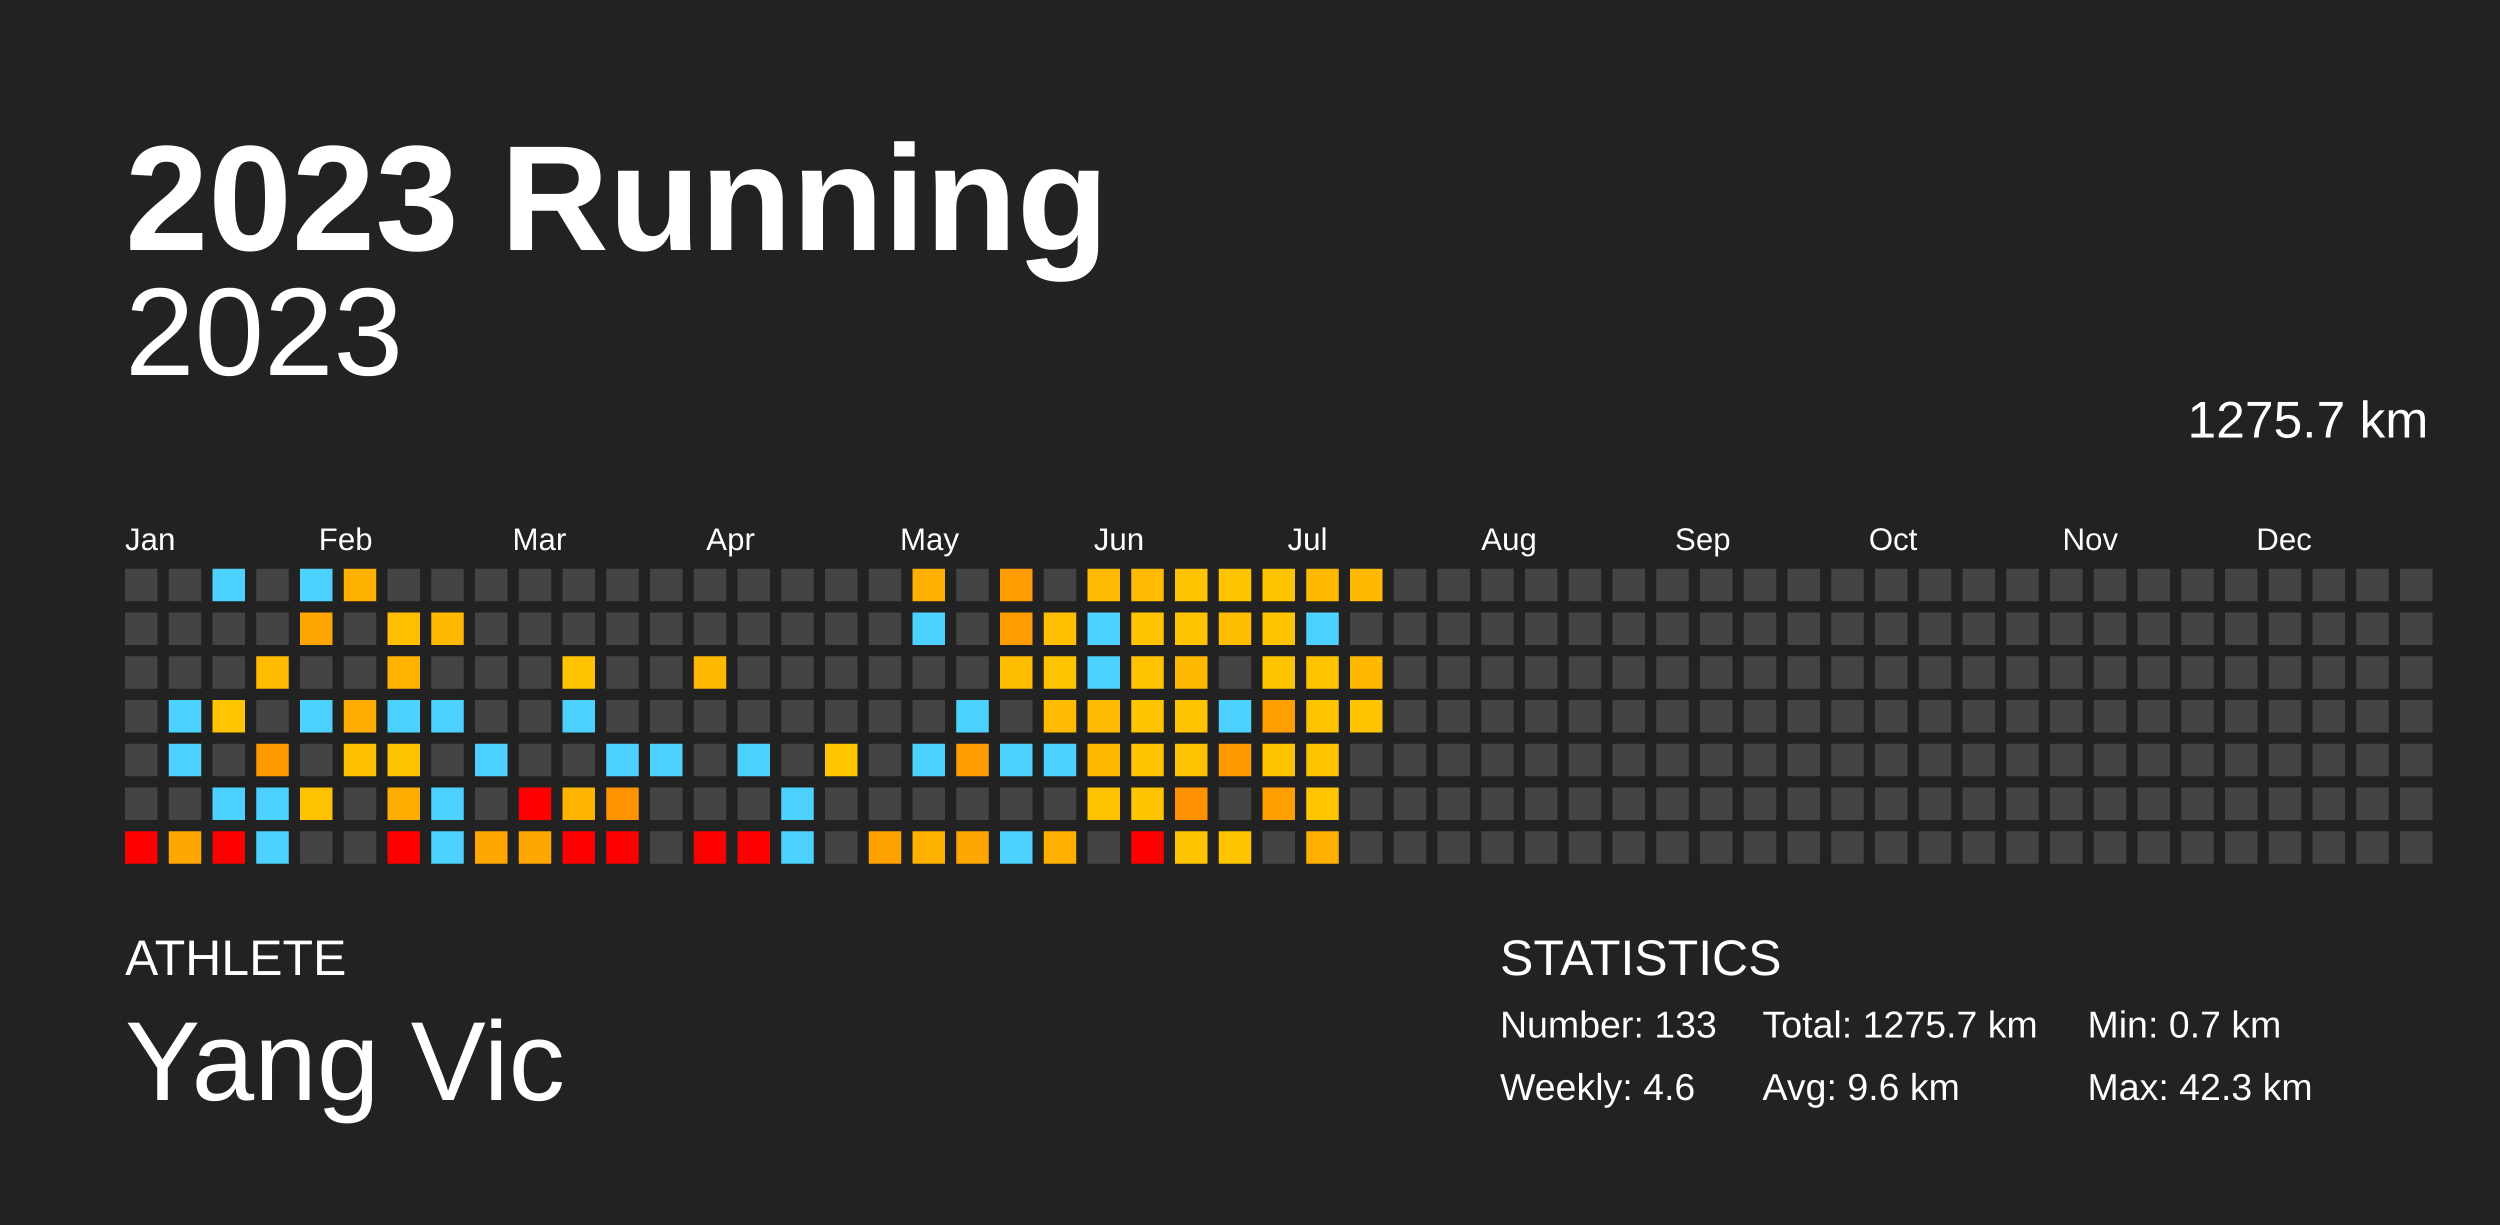
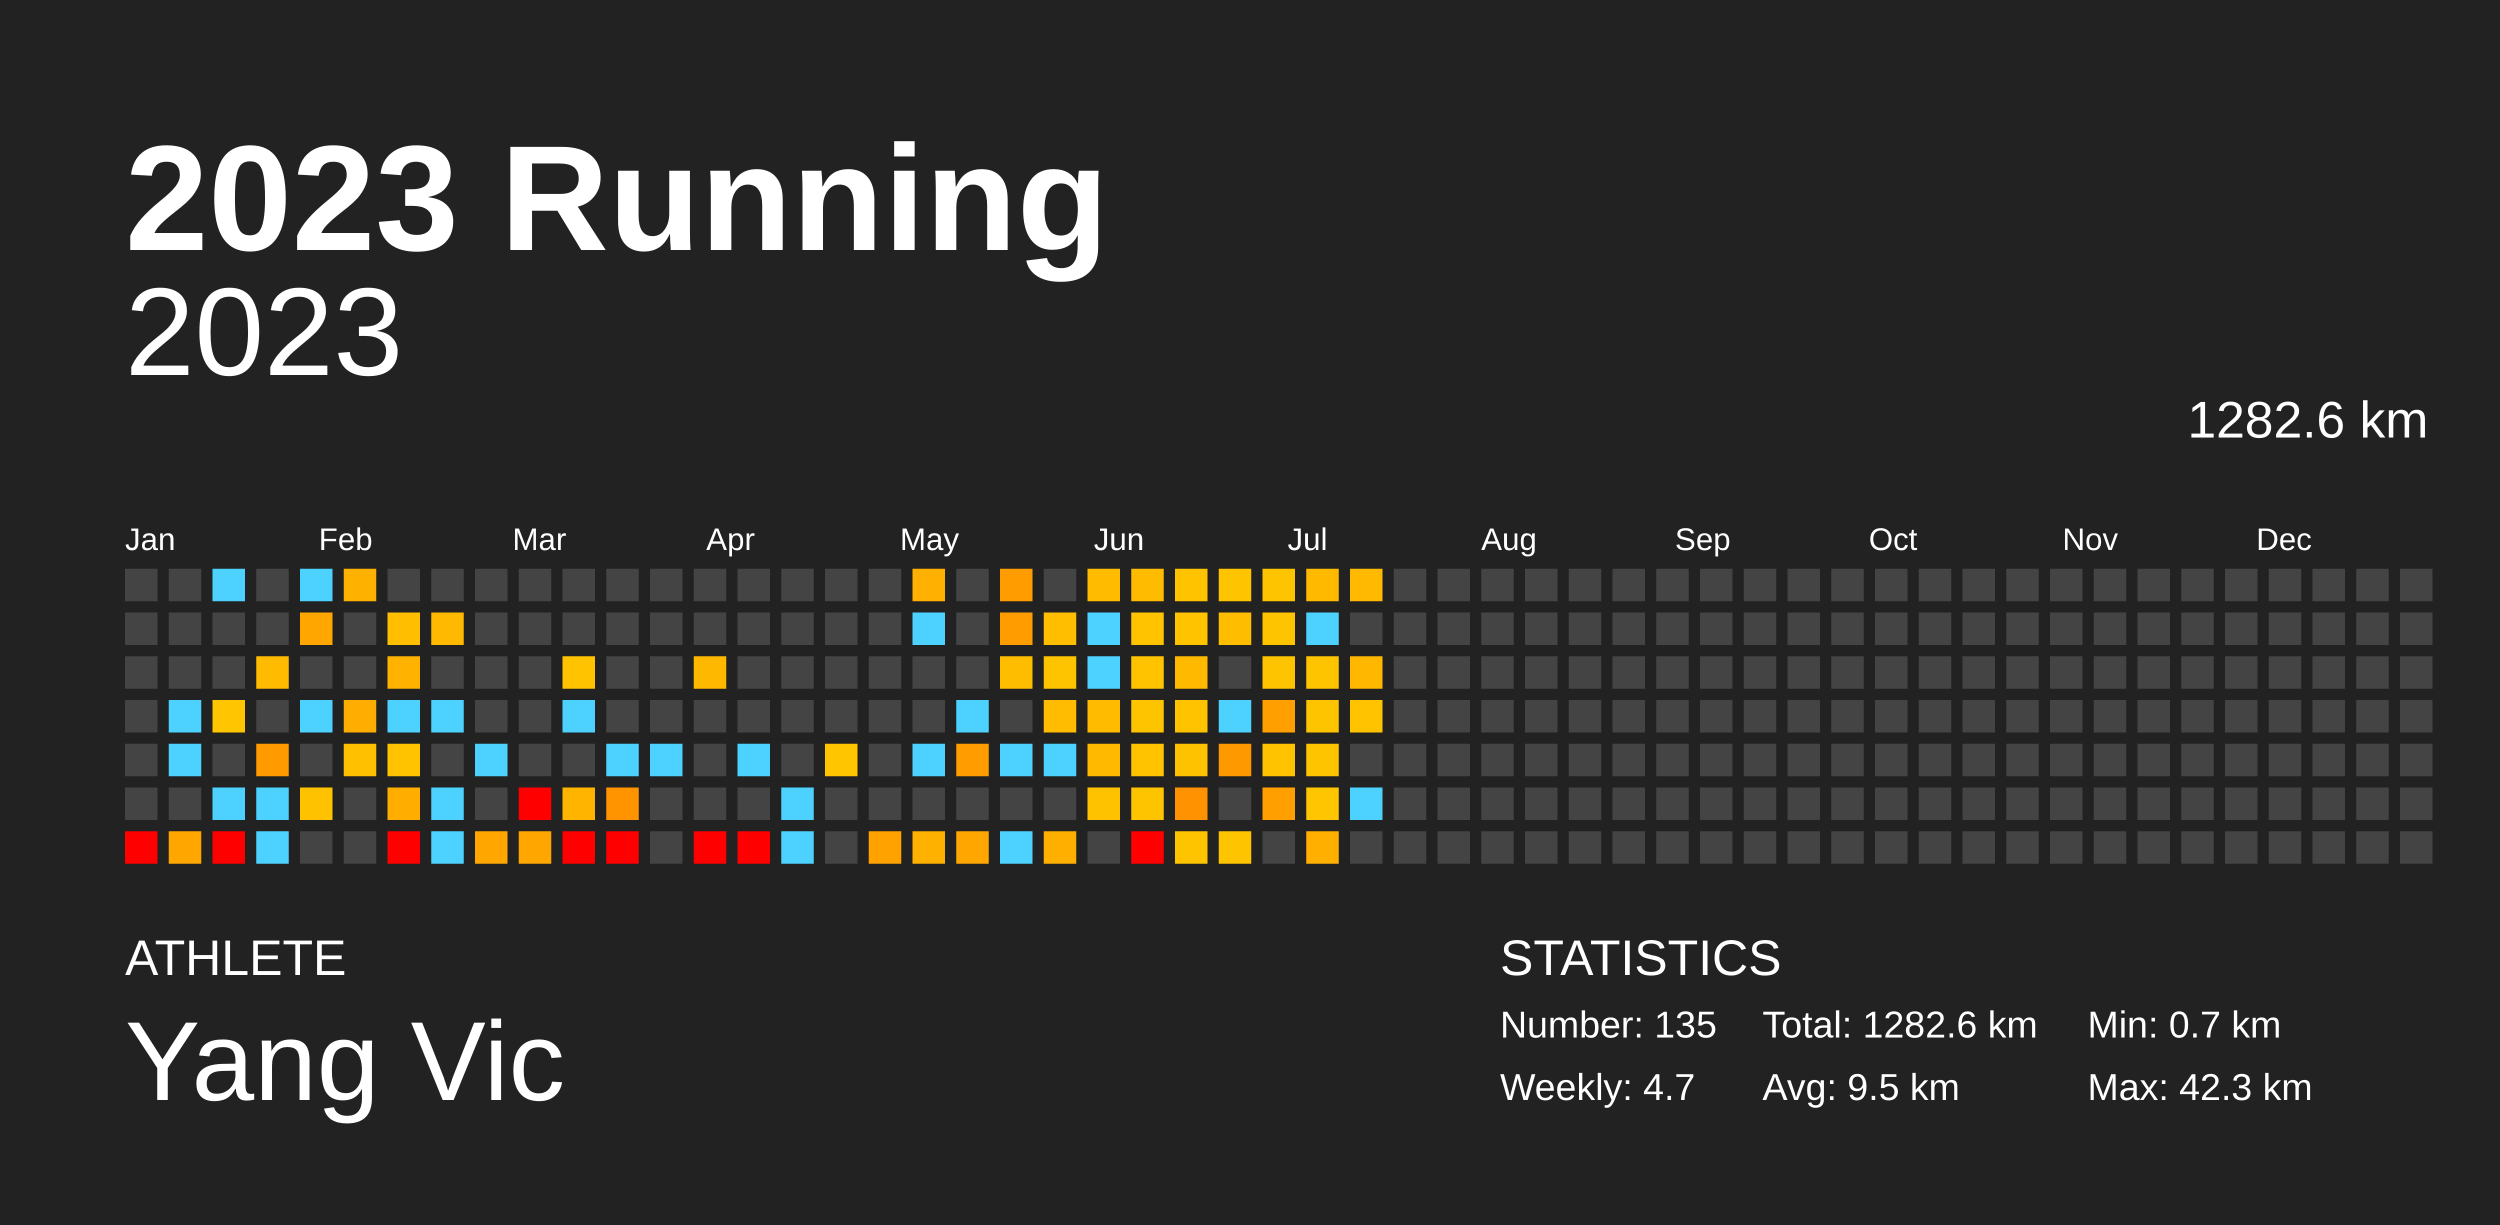
<svg xmlns="http://www.w3.org/2000/svg" baseProfile="full" height="98mm" version="1.1" viewBox="0,0,200,98" width="200mm">
  <defs />
  <rect fill="#222222" height="98" width="200" x="0" y="0" />
  <text fill="#FFFFFF" style="font-size:12px; font-family:Arial; font-weight:bold;" x="10" y="20">2023 Running</text>
  <text fill="#FFFFFF" style="font-size:4px; font-family:Arial" x="10" y="78">ATHLETE</text>
  <text fill="#FFFFFF" style="font-size:9px; font-family:Arial" x="10" y="88">Yang Vic</text>
  <text fill="#FFFFFF" style="font-size:4px; font-family:Arial" x="120" y="78">STATISTICS</text>
-   <text fill="#FFFFFF" style="font-size:3px; font-family:Arial" x="120" y="83">Number: 133</text>
-   <text fill="#FFFFFF" style="font-size:3px; font-family:Arial" x="120" y="88">Weekly: 4.6</text>
-   <text fill="#FFFFFF" style="font-size:3px; font-family:Arial" x="141" y="83">Total: 1275.7 km</text>
-   <text fill="#FFFFFF" style="font-size:3px; font-family:Arial" x="141" y="88">Avg: 9.6 km</text>
+   <text fill="#FFFFFF" style="font-size:3px; font-family:Arial" x="120" y="83">Number: 135</text>
+   <text fill="#FFFFFF" style="font-size:3px; font-family:Arial" x="120" y="88">Weekly: 4.7</text>
+   <text fill="#FFFFFF" style="font-size:3px; font-family:Arial" x="141" y="83">Total: 1282.6 km</text>
+   <text fill="#FFFFFF" style="font-size:3px; font-family:Arial" x="141" y="88">Avg: 9.5 km</text>
  <text fill="#FFFFFF" style="font-size:3px; font-family:Arial" x="167" y="83">Min: 0.7 km</text>
  <text fill="#FFFFFF" style="font-size:3px; font-family:Arial" x="167" y="88">Max: 42.3 km</text>
  <text alignment-baseline="hanging" fill="#FFFFFF" style="font-size:10.0px; font-family:Arial;" x="10" y="30">2023</text>
-   <text alignment-baseline="hanging" fill="#FFFFFF" style="font-size:4.125px; font-family:Arial;" x="175" y="35">1275.7 km</text>
+   <text alignment-baseline="hanging" fill="#FFFFFF" style="font-size:4.125px; font-family:Arial;" x="175" y="35">1282.6 km</text>
  <text fill="#FFFFFF" style="font-size:2.5px; font-family:Arial" x="10.0" y="44">Jan</text>
  <text fill="#FFFFFF" style="font-size:2.5px; font-family:Arial" x="25.5" y="44">Feb</text>
  <text fill="#FFFFFF" style="font-size:2.5px; font-family:Arial" x="41.0" y="44">Mar</text>
  <text fill="#FFFFFF" style="font-size:2.5px; font-family:Arial" x="56.5" y="44">Apr</text>
  <text fill="#FFFFFF" style="font-size:2.5px; font-family:Arial" x="72.0" y="44">May</text>
  <text fill="#FFFFFF" style="font-size:2.5px; font-family:Arial" x="87.5" y="44">Jun</text>
  <text fill="#FFFFFF" style="font-size:2.5px; font-family:Arial" x="103.0" y="44">Jul</text>
  <text fill="#FFFFFF" style="font-size:2.5px; font-family:Arial" x="118.5" y="44">Aug</text>
  <text fill="#FFFFFF" style="font-size:2.5px; font-family:Arial" x="134.0" y="44">Sep</text>
  <text fill="#FFFFFF" style="font-size:2.5px; font-family:Arial" x="149.5" y="44">Oct</text>
  <text fill="#FFFFFF" style="font-size:2.5px; font-family:Arial" x="165.0" y="44">Nov</text>
  <text fill="#FFFFFF" style="font-size:2.5px; font-family:Arial" x="180.5" y="44">Dec</text>
  <rect fill="#444444" height="2.6" width="2.6" x="10.0" y="45.5" />
  <rect fill="#444444" height="2.6" width="2.6" x="10.0" y="49.0" />
  <rect fill="#444444" height="2.6" width="2.6" x="10.0" y="52.5" />
  <rect fill="#444444" height="2.6" width="2.6" x="10.0" y="56.0" />
  <rect fill="#444444" height="2.6" width="2.6" x="10.0" y="59.5" />
  <rect fill="#444444" height="2.6" width="2.6" x="10.0" y="63.0" />
  <rect fill="red" height="2.6" width="2.6" x="10.0" y="66.5" />
  <rect fill="#444444" height="2.6" width="2.6" x="13.5" y="45.5" />
  <rect fill="#444444" height="2.6" width="2.6" x="13.5" y="49.0" />
  <rect fill="#444444" height="2.6" width="2.6" x="13.5" y="52.5" />
  <rect fill="#4dd2ff" height="2.6" width="2.6" x="13.5" y="56.0" />
  <rect fill="#4dd2ff" height="2.6" width="2.6" x="13.5" y="59.5" />
  <rect fill="#444444" height="2.6" width="2.6" x="13.5" y="63.0" />
  <rect fill="#ffa600" height="2.6" width="2.6" x="13.5" y="66.5" />
  <rect fill="#4dd2ff" height="2.6" width="2.6" x="17.0" y="45.5" />
  <rect fill="#444444" height="2.6" width="2.6" x="17.0" y="49.0" />
  <rect fill="#444444" height="2.6" width="2.6" x="17.0" y="52.5" />
  <rect fill="#ffc500" height="2.6" width="2.6" x="17.0" y="56.0" />
  <rect fill="#444444" height="2.6" width="2.6" x="17.0" y="59.5" />
  <rect fill="#4dd2ff" height="2.6" width="2.6" x="17.0" y="63.0" />
  <rect fill="red" height="2.6" width="2.6" x="17.0" y="66.5" />
  <rect fill="#444444" height="2.6" width="2.6" x="20.5" y="45.5" />
  <rect fill="#444444" height="2.6" width="2.6" x="20.5" y="49.0" />
  <rect fill="#ffbb00" height="2.6" width="2.6" x="20.5" y="52.5" />
  <rect fill="#444444" height="2.6" width="2.6" x="20.5" y="56.0" />
  <rect fill="#ff9a00" height="2.6" width="2.6" x="20.5" y="59.5" />
  <rect fill="#4dd2ff" height="2.6" width="2.6" x="20.5" y="63.0" />
  <rect fill="#4dd2ff" height="2.6" width="2.6" x="20.5" y="66.5" />
  <rect fill="#4dd2ff" height="2.6" width="2.6" x="24.0" y="45.5" />
  <rect fill="#ffa600" height="2.6" width="2.6" x="24.0" y="49.0" />
  <rect fill="#444444" height="2.6" width="2.6" x="24.0" y="52.5" />
  <rect fill="#4dd2ff" height="2.6" width="2.6" x="24.0" y="56.0" />
  <rect fill="#444444" height="2.6" width="2.6" x="24.0" y="59.5" />
  <rect fill="#ffc200" height="2.6" width="2.6" x="24.0" y="63.0" />
  <rect fill="#444444" height="2.6" width="2.6" x="24.0" y="66.5" />
  <rect fill="#ffb100" height="2.6" width="2.6" x="27.5" y="45.5" />
  <rect fill="#444444" height="2.6" width="2.6" x="27.5" y="49.0" />
  <rect fill="#444444" height="2.6" width="2.6" x="27.5" y="52.5" />
  <rect fill="#ffad00" height="2.6" width="2.6" x="27.5" y="56.0" />
  <rect fill="#ffc000" height="2.6" width="2.6" x="27.5" y="59.5" />
  <rect fill="#444444" height="2.6" width="2.6" x="27.5" y="63.0" />
  <rect fill="#444444" height="2.6" width="2.6" x="27.5" y="66.5" />
  <rect fill="#444444" height="2.6" width="2.6" x="31.0" y="45.5" />
  <rect fill="#ffbe00" height="2.6" width="2.6" x="31.0" y="49.0" />
  <rect fill="#ffb200" height="2.6" width="2.6" x="31.0" y="52.5" />
  <rect fill="#4dd2ff" height="2.6" width="2.6" x="31.0" y="56.0" />
  <rect fill="#ffc300" height="2.6" width="2.6" x="31.0" y="59.5" />
  <rect fill="#ffae00" height="2.6" width="2.6" x="31.0" y="63.0" />
  <rect fill="red" height="2.6" width="2.6" x="31.0" y="66.5" />
  <rect fill="#444444" height="2.6" width="2.6" x="34.5" y="45.5" />
  <rect fill="#ffb900" height="2.6" width="2.6" x="34.5" y="49.0" />
  <rect fill="#444444" height="2.6" width="2.6" x="34.5" y="52.5" />
  <rect fill="#4dd2ff" height="2.6" width="2.6" x="34.5" y="56.0" />
  <rect fill="#444444" height="2.6" width="2.6" x="34.5" y="59.5" />
  <rect fill="#4dd2ff" height="2.6" width="2.6" x="34.5" y="63.0" />
  <rect fill="#4dd2ff" height="2.6" width="2.6" x="34.5" y="66.5" />
  <rect fill="#444444" height="2.6" width="2.6" x="38.0" y="45.5" />
  <rect fill="#444444" height="2.6" width="2.6" x="38.0" y="49.0" />
  <rect fill="#444444" height="2.6" width="2.6" x="38.0" y="52.5" />
  <rect fill="#444444" height="2.6" width="2.6" x="38.0" y="56.0" />
  <rect fill="#4dd2ff" height="2.6" width="2.6" x="38.0" y="59.5" />
  <rect fill="#444444" height="2.6" width="2.6" x="38.0" y="63.0" />
  <rect fill="#ffa700" height="2.6" width="2.6" x="38.0" y="66.5" />
  <rect fill="#444444" height="2.6" width="2.6" x="41.5" y="45.5" />
  <rect fill="#444444" height="2.6" width="2.6" x="41.5" y="49.0" />
  <rect fill="#444444" height="2.6" width="2.6" x="41.5" y="52.5" />
  <rect fill="#444444" height="2.6" width="2.6" x="41.5" y="56.0" />
  <rect fill="#444444" height="2.6" width="2.6" x="41.5" y="59.5" />
  <rect fill="red" height="2.6" width="2.6" x="41.5" y="63.0" />
  <rect fill="#ffa700" height="2.6" width="2.6" x="41.5" y="66.5" />
  <rect fill="#444444" height="2.6" width="2.6" x="45.0" y="45.5" />
  <rect fill="#444444" height="2.6" width="2.6" x="45.0" y="49.0" />
  <rect fill="#ffc300" height="2.6" width="2.6" x="45.0" y="52.5" />
  <rect fill="#4dd2ff" height="2.6" width="2.6" x="45.0" y="56.0" />
  <rect fill="#444444" height="2.6" width="2.6" x="45.0" y="59.5" />
  <rect fill="#ffb400" height="2.6" width="2.6" x="45.0" y="63.0" />
  <rect fill="red" height="2.6" width="2.6" x="45.0" y="66.5" />
  <rect fill="#444444" height="2.6" width="2.6" x="48.5" y="45.5" />
  <rect fill="#444444" height="2.6" width="2.6" x="48.5" y="49.0" />
  <rect fill="#444444" height="2.6" width="2.6" x="48.5" y="52.5" />
  <rect fill="#444444" height="2.6" width="2.6" x="48.5" y="56.0" />
  <rect fill="#4dd2ff" height="2.6" width="2.6" x="48.5" y="59.5" />
  <rect fill="#ff9300" height="2.6" width="2.6" x="48.5" y="63.0" />
  <rect fill="red" height="2.6" width="2.6" x="48.5" y="66.5" />
  <rect fill="#444444" height="2.6" width="2.6" x="52.0" y="45.5" />
  <rect fill="#444444" height="2.6" width="2.6" x="52.0" y="49.0" />
  <rect fill="#444444" height="2.6" width="2.6" x="52.0" y="52.5" />
  <rect fill="#444444" height="2.6" width="2.6" x="52.0" y="56.0" />
  <rect fill="#4dd2ff" height="2.6" width="2.6" x="52.0" y="59.5" />
  <rect fill="#444444" height="2.6" width="2.6" x="52.0" y="63.0" />
  <rect fill="#444444" height="2.6" width="2.6" x="52.0" y="66.5" />
  <rect fill="#444444" height="2.6" width="2.6" x="55.5" y="45.5" />
  <rect fill="#444444" height="2.6" width="2.6" x="55.5" y="49.0" />
  <rect fill="#ffb800" height="2.6" width="2.6" x="55.5" y="52.5" />
  <rect fill="#444444" height="2.6" width="2.6" x="55.5" y="56.0" />
  <rect fill="#444444" height="2.6" width="2.6" x="55.5" y="59.5" />
  <rect fill="#444444" height="2.6" width="2.6" x="55.5" y="63.0" />
  <rect fill="red" height="2.6" width="2.6" x="55.5" y="66.5" />
  <rect fill="#444444" height="2.6" width="2.6" x="59.0" y="45.5" />
  <rect fill="#444444" height="2.6" width="2.6" x="59.0" y="49.0" />
  <rect fill="#444444" height="2.6" width="2.6" x="59.0" y="52.5" />
  <rect fill="#444444" height="2.6" width="2.6" x="59.0" y="56.0" />
  <rect fill="#4dd2ff" height="2.6" width="2.6" x="59.0" y="59.5" />
  <rect fill="#444444" height="2.6" width="2.6" x="59.0" y="63.0" />
  <rect fill="red" height="2.6" width="2.6" x="59.0" y="66.5" />
  <rect fill="#444444" height="2.6" width="2.6" x="62.5" y="45.5" />
  <rect fill="#444444" height="2.6" width="2.6" x="62.5" y="49.0" />
  <rect fill="#444444" height="2.6" width="2.6" x="62.5" y="52.5" />
  <rect fill="#444444" height="2.6" width="2.6" x="62.5" y="56.0" />
  <rect fill="#444444" height="2.6" width="2.6" x="62.5" y="59.5" />
  <rect fill="#4dd2ff" height="2.6" width="2.6" x="62.5" y="63.0" />
  <rect fill="#4dd2ff" height="2.6" width="2.6" x="62.5" y="66.5" />
  <rect fill="#444444" height="2.6" width="2.6" x="66.0" y="45.5" />
  <rect fill="#444444" height="2.6" width="2.6" x="66.0" y="49.0" />
  <rect fill="#444444" height="2.6" width="2.6" x="66.0" y="52.5" />
  <rect fill="#444444" height="2.6" width="2.6" x="66.0" y="56.0" />
  <rect fill="#ffc600" height="2.6" width="2.6" x="66.0" y="59.5" />
  <rect fill="#444444" height="2.6" width="2.6" x="66.0" y="63.0" />
  <rect fill="#444444" height="2.6" width="2.6" x="66.0" y="66.5" />
  <rect fill="#444444" height="2.6" width="2.6" x="69.5" y="45.5" />
  <rect fill="#444444" height="2.6" width="2.6" x="69.5" y="49.0" />
  <rect fill="#444444" height="2.6" width="2.6" x="69.5" y="52.5" />
  <rect fill="#444444" height="2.6" width="2.6" x="69.5" y="56.0" />
  <rect fill="#444444" height="2.6" width="2.6" x="69.5" y="59.5" />
  <rect fill="#444444" height="2.6" width="2.6" x="69.5" y="63.0" />
  <rect fill="#ffa200" height="2.6" width="2.6" x="69.5" y="66.5" />
  <rect fill="#ffb000" height="2.6" width="2.6" x="73.0" y="45.5" />
  <rect fill="#4dd2ff" height="2.6" width="2.6" x="73.0" y="49.0" />
  <rect fill="#444444" height="2.6" width="2.6" x="73.0" y="52.5" />
  <rect fill="#444444" height="2.6" width="2.6" x="73.0" y="56.0" />
  <rect fill="#4dd2ff" height="2.6" width="2.6" x="73.0" y="59.5" />
  <rect fill="#444444" height="2.6" width="2.6" x="73.0" y="63.0" />
  <rect fill="#ffb100" height="2.6" width="2.6" x="73.0" y="66.5" />
  <rect fill="#444444" height="2.6" width="2.6" x="76.5" y="45.5" />
  <rect fill="#444444" height="2.6" width="2.6" x="76.5" y="49.0" />
  <rect fill="#444444" height="2.6" width="2.6" x="76.5" y="52.5" />
  <rect fill="#4dd2ff" height="2.6" width="2.6" x="76.5" y="56.0" />
  <rect fill="#ff9d00" height="2.6" width="2.6" x="76.5" y="59.5" />
  <rect fill="#444444" height="2.6" width="2.6" x="76.5" y="63.0" />
  <rect fill="#ffa600" height="2.6" width="2.6" x="76.5" y="66.5" />
  <rect fill="#ff9d00" height="2.6" width="2.6" x="80.0" y="45.5" />
  <rect fill="#ff9d00" height="2.6" width="2.6" x="80.0" y="49.0" />
  <rect fill="#ffbd00" height="2.6" width="2.6" x="80.0" y="52.5" />
  <rect fill="#444444" height="2.6" width="2.6" x="80.0" y="56.0" />
  <rect fill="#4dd2ff" height="2.6" width="2.6" x="80.0" y="59.5" />
  <rect fill="#444444" height="2.6" width="2.6" x="80.0" y="63.0" />
  <rect fill="#4dd2ff" height="2.6" width="2.6" x="80.0" y="66.5" />
  <rect fill="#444444" height="2.6" width="2.6" x="83.5" y="45.5" />
  <rect fill="#ffbf00" height="2.6" width="2.6" x="83.5" y="49.0" />
  <rect fill="#ffc400" height="2.6" width="2.6" x="83.5" y="52.5" />
  <rect fill="#ffbc00" height="2.6" width="2.6" x="83.5" y="56.0" />
  <rect fill="#4dd2ff" height="2.6" width="2.6" x="83.5" y="59.5" />
  <rect fill="#444444" height="2.6" width="2.6" x="83.5" y="63.0" />
  <rect fill="#ffaf00" height="2.6" width="2.6" x="83.5" y="66.5" />
  <rect fill="#ffbb00" height="2.6" width="2.6" x="87.0" y="45.5" />
  <rect fill="#4dd2ff" height="2.6" width="2.6" x="87.0" y="49.0" />
  <rect fill="#4dd2ff" height="2.6" width="2.6" x="87.0" y="52.5" />
  <rect fill="#ffbb00" height="2.6" width="2.6" x="87.0" y="56.0" />
  <rect fill="#ffba00" height="2.6" width="2.6" x="87.0" y="59.5" />
  <rect fill="#ffc200" height="2.6" width="2.6" x="87.0" y="63.0" />
  <rect fill="#444444" height="2.6" width="2.6" x="87.0" y="66.5" />
  <rect fill="#ffbb00" height="2.6" width="2.6" x="90.5" y="45.5" />
  <rect fill="#ffc300" height="2.6" width="2.6" x="90.5" y="49.0" />
  <rect fill="#ffc300" height="2.6" width="2.6" x="90.5" y="52.5" />
  <rect fill="#ffc400" height="2.6" width="2.6" x="90.5" y="56.0" />
  <rect fill="#ffc300" height="2.6" width="2.6" x="90.5" y="59.5" />
  <rect fill="#ffc400" height="2.6" width="2.6" x="90.5" y="63.0" />
  <rect fill="red" height="2.6" width="2.6" x="90.5" y="66.5" />
  <rect fill="#ffc300" height="2.6" width="2.6" x="94.0" y="45.5" />
  <rect fill="#ffc300" height="2.6" width="2.6" x="94.0" y="49.0" />
  <rect fill="#ffba00" height="2.6" width="2.6" x="94.0" y="52.5" />
  <rect fill="#ffc300" height="2.6" width="2.6" x="94.0" y="56.0" />
  <rect fill="#ffc200" height="2.6" width="2.6" x="94.0" y="59.5" />
  <rect fill="#ff9200" height="2.6" width="2.6" x="94.0" y="63.0" />
  <rect fill="#ffc400" height="2.6" width="2.6" x="94.0" y="66.5" />
  <rect fill="#ffc400" height="2.6" width="2.6" x="97.5" y="45.5" />
  <rect fill="#ffbd00" height="2.6" width="2.6" x="97.5" y="49.0" />
  <rect fill="#444444" height="2.6" width="2.6" x="97.5" y="52.5" />
  <rect fill="#4dd2ff" height="2.6" width="2.6" x="97.5" y="56.0" />
  <rect fill="#ff9900" height="2.6" width="2.6" x="97.5" y="59.5" />
  <rect fill="#444444" height="2.6" width="2.6" x="97.5" y="63.0" />
  <rect fill="#ffc400" height="2.6" width="2.6" x="97.5" y="66.5" />
  <rect fill="#ffc400" height="2.6" width="2.6" x="101.0" y="45.5" />
  <rect fill="#ffc400" height="2.6" width="2.6" x="101.0" y="49.0" />
  <rect fill="#ffc400" height="2.6" width="2.6" x="101.0" y="52.5" />
  <rect fill="#ffa000" height="2.6" width="2.6" x="101.0" y="56.0" />
  <rect fill="#ffc300" height="2.6" width="2.6" x="101.0" y="59.5" />
  <rect fill="#ff9f00" height="2.6" width="2.6" x="101.0" y="63.0" />
  <rect fill="#444444" height="2.6" width="2.6" x="101.0" y="66.5" />
  <rect fill="#ffba00" height="2.6" width="2.6" x="104.5" y="45.5" />
  <rect fill="#4dd2ff" height="2.6" width="2.6" x="104.5" y="49.0" />
  <rect fill="#ffc400" height="2.6" width="2.6" x="104.5" y="52.5" />
  <rect fill="#ffc400" height="2.6" width="2.6" x="104.5" y="56.0" />
  <rect fill="#ffc400" height="2.6" width="2.6" x="104.5" y="59.5" />
  <rect fill="#ffc500" height="2.6" width="2.6" x="104.5" y="63.0" />
  <rect fill="#ffaf00" height="2.6" width="2.6" x="104.5" y="66.5" />
  <rect fill="#ffb900" height="2.6" width="2.6" x="108.0" y="45.5" />
  <rect fill="#444444" height="2.6" width="2.6" x="108.0" y="49.0" />
  <rect fill="#ffb700" height="2.6" width="2.6" x="108.0" y="52.5" />
  <rect fill="#ffc300" height="2.6" width="2.6" x="108.0" y="56.0" />
  <rect fill="#444444" height="2.6" width="2.6" x="108.0" y="59.5" />
-   <rect fill="#444444" height="2.6" width="2.6" x="108.0" y="63.0" />
+   <rect fill="#4dd2ff" height="2.6" width="2.6" x="108.0" y="63.0" />
  <rect fill="#444444" height="2.6" width="2.6" x="108.0" y="66.5" />
  <rect fill="#444444" height="2.6" width="2.6" x="111.5" y="45.5" />
  <rect fill="#444444" height="2.6" width="2.6" x="111.5" y="49.0" />
  <rect fill="#444444" height="2.6" width="2.6" x="111.5" y="52.5" />
  <rect fill="#444444" height="2.6" width="2.6" x="111.5" y="56.0" />
  <rect fill="#444444" height="2.6" width="2.6" x="111.5" y="59.5" />
  <rect fill="#444444" height="2.6" width="2.6" x="111.5" y="63.0" />
  <rect fill="#444444" height="2.6" width="2.6" x="111.5" y="66.5" />
  <rect fill="#444444" height="2.6" width="2.6" x="115.0" y="45.5" />
  <rect fill="#444444" height="2.6" width="2.6" x="115.0" y="49.0" />
  <rect fill="#444444" height="2.6" width="2.6" x="115.0" y="52.5" />
  <rect fill="#444444" height="2.6" width="2.6" x="115.0" y="56.0" />
  <rect fill="#444444" height="2.6" width="2.6" x="115.0" y="59.5" />
  <rect fill="#444444" height="2.6" width="2.6" x="115.0" y="63.0" />
  <rect fill="#444444" height="2.6" width="2.6" x="115.0" y="66.5" />
  <rect fill="#444444" height="2.6" width="2.6" x="118.5" y="45.5" />
  <rect fill="#444444" height="2.6" width="2.6" x="118.5" y="49.0" />
  <rect fill="#444444" height="2.6" width="2.6" x="118.5" y="52.5" />
  <rect fill="#444444" height="2.6" width="2.6" x="118.5" y="56.0" />
  <rect fill="#444444" height="2.6" width="2.6" x="118.5" y="59.5" />
  <rect fill="#444444" height="2.6" width="2.6" x="118.5" y="63.0" />
  <rect fill="#444444" height="2.6" width="2.6" x="118.5" y="66.5" />
  <rect fill="#444444" height="2.6" width="2.6" x="122.0" y="45.5" />
  <rect fill="#444444" height="2.6" width="2.6" x="122.0" y="49.0" />
  <rect fill="#444444" height="2.6" width="2.6" x="122.0" y="52.5" />
  <rect fill="#444444" height="2.6" width="2.6" x="122.0" y="56.0" />
  <rect fill="#444444" height="2.6" width="2.6" x="122.0" y="59.5" />
  <rect fill="#444444" height="2.6" width="2.6" x="122.0" y="63.0" />
  <rect fill="#444444" height="2.6" width="2.6" x="122.0" y="66.5" />
  <rect fill="#444444" height="2.6" width="2.6" x="125.5" y="45.5" />
  <rect fill="#444444" height="2.6" width="2.6" x="125.5" y="49.0" />
  <rect fill="#444444" height="2.6" width="2.6" x="125.5" y="52.5" />
  <rect fill="#444444" height="2.6" width="2.6" x="125.5" y="56.0" />
  <rect fill="#444444" height="2.6" width="2.6" x="125.5" y="59.5" />
  <rect fill="#444444" height="2.6" width="2.6" x="125.5" y="63.0" />
  <rect fill="#444444" height="2.6" width="2.6" x="125.5" y="66.5" />
  <rect fill="#444444" height="2.6" width="2.6" x="129.0" y="45.5" />
  <rect fill="#444444" height="2.6" width="2.6" x="129.0" y="49.0" />
  <rect fill="#444444" height="2.6" width="2.6" x="129.0" y="52.5" />
  <rect fill="#444444" height="2.6" width="2.6" x="129.0" y="56.0" />
  <rect fill="#444444" height="2.6" width="2.6" x="129.0" y="59.5" />
  <rect fill="#444444" height="2.6" width="2.6" x="129.0" y="63.0" />
  <rect fill="#444444" height="2.6" width="2.6" x="129.0" y="66.5" />
  <rect fill="#444444" height="2.6" width="2.6" x="132.5" y="45.5" />
  <rect fill="#444444" height="2.6" width="2.6" x="132.5" y="49.0" />
  <rect fill="#444444" height="2.6" width="2.6" x="132.5" y="52.5" />
  <rect fill="#444444" height="2.6" width="2.6" x="132.5" y="56.0" />
  <rect fill="#444444" height="2.6" width="2.6" x="132.5" y="59.5" />
  <rect fill="#444444" height="2.6" width="2.6" x="132.5" y="63.0" />
  <rect fill="#444444" height="2.6" width="2.6" x="132.5" y="66.5" />
  <rect fill="#444444" height="2.6" width="2.6" x="136.0" y="45.5" />
  <rect fill="#444444" height="2.6" width="2.6" x="136.0" y="49.0" />
  <rect fill="#444444" height="2.6" width="2.6" x="136.0" y="52.5" />
  <rect fill="#444444" height="2.6" width="2.6" x="136.0" y="56.0" />
  <rect fill="#444444" height="2.6" width="2.6" x="136.0" y="59.5" />
  <rect fill="#444444" height="2.6" width="2.6" x="136.0" y="63.0" />
  <rect fill="#444444" height="2.6" width="2.6" x="136.0" y="66.5" />
  <rect fill="#444444" height="2.6" width="2.6" x="139.5" y="45.5" />
  <rect fill="#444444" height="2.6" width="2.6" x="139.5" y="49.0" />
  <rect fill="#444444" height="2.6" width="2.6" x="139.5" y="52.5" />
  <rect fill="#444444" height="2.6" width="2.6" x="139.5" y="56.0" />
  <rect fill="#444444" height="2.6" width="2.6" x="139.5" y="59.5" />
  <rect fill="#444444" height="2.6" width="2.6" x="139.5" y="63.0" />
  <rect fill="#444444" height="2.6" width="2.6" x="139.5" y="66.5" />
  <rect fill="#444444" height="2.6" width="2.6" x="143.0" y="45.5" />
  <rect fill="#444444" height="2.6" width="2.6" x="143.0" y="49.0" />
  <rect fill="#444444" height="2.6" width="2.6" x="143.0" y="52.5" />
  <rect fill="#444444" height="2.6" width="2.6" x="143.0" y="56.0" />
  <rect fill="#444444" height="2.6" width="2.6" x="143.0" y="59.5" />
  <rect fill="#444444" height="2.6" width="2.6" x="143.0" y="63.0" />
  <rect fill="#444444" height="2.6" width="2.6" x="143.0" y="66.5" />
  <rect fill="#444444" height="2.6" width="2.6" x="146.5" y="45.5" />
  <rect fill="#444444" height="2.6" width="2.6" x="146.5" y="49.0" />
  <rect fill="#444444" height="2.6" width="2.6" x="146.5" y="52.5" />
  <rect fill="#444444" height="2.6" width="2.6" x="146.5" y="56.0" />
  <rect fill="#444444" height="2.6" width="2.6" x="146.5" y="59.5" />
  <rect fill="#444444" height="2.6" width="2.6" x="146.5" y="63.0" />
  <rect fill="#444444" height="2.6" width="2.6" x="146.5" y="66.5" />
  <rect fill="#444444" height="2.6" width="2.6" x="150.0" y="45.5" />
  <rect fill="#444444" height="2.6" width="2.6" x="150.0" y="49.0" />
  <rect fill="#444444" height="2.6" width="2.6" x="150.0" y="52.5" />
  <rect fill="#444444" height="2.6" width="2.6" x="150.0" y="56.0" />
  <rect fill="#444444" height="2.6" width="2.6" x="150.0" y="59.5" />
  <rect fill="#444444" height="2.6" width="2.6" x="150.0" y="63.0" />
  <rect fill="#444444" height="2.6" width="2.6" x="150.0" y="66.5" />
  <rect fill="#444444" height="2.6" width="2.6" x="153.5" y="45.5" />
  <rect fill="#444444" height="2.6" width="2.6" x="153.5" y="49.0" />
  <rect fill="#444444" height="2.6" width="2.6" x="153.5" y="52.5" />
  <rect fill="#444444" height="2.6" width="2.6" x="153.5" y="56.0" />
  <rect fill="#444444" height="2.6" width="2.6" x="153.5" y="59.5" />
  <rect fill="#444444" height="2.6" width="2.6" x="153.5" y="63.0" />
  <rect fill="#444444" height="2.6" width="2.6" x="153.5" y="66.5" />
  <rect fill="#444444" height="2.6" width="2.6" x="157.0" y="45.5" />
  <rect fill="#444444" height="2.6" width="2.6" x="157.0" y="49.0" />
  <rect fill="#444444" height="2.6" width="2.6" x="157.0" y="52.5" />
  <rect fill="#444444" height="2.6" width="2.6" x="157.0" y="56.0" />
  <rect fill="#444444" height="2.6" width="2.6" x="157.0" y="59.5" />
  <rect fill="#444444" height="2.6" width="2.6" x="157.0" y="63.0" />
  <rect fill="#444444" height="2.6" width="2.6" x="157.0" y="66.5" />
  <rect fill="#444444" height="2.6" width="2.6" x="160.5" y="45.5" />
  <rect fill="#444444" height="2.6" width="2.6" x="160.5" y="49.0" />
  <rect fill="#444444" height="2.6" width="2.6" x="160.5" y="52.5" />
  <rect fill="#444444" height="2.6" width="2.6" x="160.5" y="56.0" />
  <rect fill="#444444" height="2.6" width="2.6" x="160.5" y="59.5" />
  <rect fill="#444444" height="2.6" width="2.6" x="160.5" y="63.0" />
  <rect fill="#444444" height="2.6" width="2.6" x="160.5" y="66.5" />
  <rect fill="#444444" height="2.6" width="2.6" x="164.0" y="45.5" />
  <rect fill="#444444" height="2.6" width="2.6" x="164.0" y="49.0" />
  <rect fill="#444444" height="2.6" width="2.6" x="164.0" y="52.5" />
  <rect fill="#444444" height="2.6" width="2.6" x="164.0" y="56.0" />
  <rect fill="#444444" height="2.6" width="2.6" x="164.0" y="59.5" />
  <rect fill="#444444" height="2.6" width="2.6" x="164.0" y="63.0" />
  <rect fill="#444444" height="2.6" width="2.6" x="164.0" y="66.5" />
  <rect fill="#444444" height="2.6" width="2.6" x="167.5" y="45.5" />
  <rect fill="#444444" height="2.6" width="2.6" x="167.5" y="49.0" />
  <rect fill="#444444" height="2.6" width="2.6" x="167.5" y="52.5" />
  <rect fill="#444444" height="2.6" width="2.6" x="167.5" y="56.0" />
  <rect fill="#444444" height="2.6" width="2.6" x="167.5" y="59.5" />
  <rect fill="#444444" height="2.6" width="2.6" x="167.5" y="63.0" />
  <rect fill="#444444" height="2.6" width="2.6" x="167.5" y="66.5" />
  <rect fill="#444444" height="2.6" width="2.6" x="171.0" y="45.5" />
  <rect fill="#444444" height="2.6" width="2.6" x="171.0" y="49.0" />
  <rect fill="#444444" height="2.6" width="2.6" x="171.0" y="52.5" />
  <rect fill="#444444" height="2.6" width="2.6" x="171.0" y="56.0" />
  <rect fill="#444444" height="2.6" width="2.6" x="171.0" y="59.5" />
  <rect fill="#444444" height="2.6" width="2.6" x="171.0" y="63.0" />
  <rect fill="#444444" height="2.6" width="2.6" x="171.0" y="66.5" />
  <rect fill="#444444" height="2.6" width="2.6" x="174.5" y="45.5" />
  <rect fill="#444444" height="2.6" width="2.6" x="174.5" y="49.0" />
  <rect fill="#444444" height="2.6" width="2.6" x="174.5" y="52.5" />
  <rect fill="#444444" height="2.6" width="2.6" x="174.5" y="56.0" />
  <rect fill="#444444" height="2.6" width="2.6" x="174.5" y="59.5" />
  <rect fill="#444444" height="2.6" width="2.6" x="174.5" y="63.0" />
  <rect fill="#444444" height="2.6" width="2.6" x="174.5" y="66.5" />
  <rect fill="#444444" height="2.6" width="2.6" x="178.0" y="45.5" />
  <rect fill="#444444" height="2.6" width="2.6" x="178.0" y="49.0" />
  <rect fill="#444444" height="2.6" width="2.6" x="178.0" y="52.5" />
  <rect fill="#444444" height="2.6" width="2.6" x="178.0" y="56.0" />
  <rect fill="#444444" height="2.6" width="2.6" x="178.0" y="59.5" />
  <rect fill="#444444" height="2.6" width="2.6" x="178.0" y="63.0" />
  <rect fill="#444444" height="2.6" width="2.6" x="178.0" y="66.5" />
  <rect fill="#444444" height="2.6" width="2.6" x="181.5" y="45.5" />
  <rect fill="#444444" height="2.6" width="2.6" x="181.5" y="49.0" />
  <rect fill="#444444" height="2.6" width="2.6" x="181.5" y="52.5" />
  <rect fill="#444444" height="2.6" width="2.6" x="181.5" y="56.0" />
  <rect fill="#444444" height="2.6" width="2.6" x="181.5" y="59.5" />
  <rect fill="#444444" height="2.6" width="2.6" x="181.5" y="63.0" />
  <rect fill="#444444" height="2.6" width="2.6" x="181.5" y="66.5" />
  <rect fill="#444444" height="2.6" width="2.6" x="185.0" y="45.5" />
  <rect fill="#444444" height="2.6" width="2.6" x="185.0" y="49.0" />
  <rect fill="#444444" height="2.6" width="2.6" x="185.0" y="52.5" />
  <rect fill="#444444" height="2.6" width="2.6" x="185.0" y="56.0" />
  <rect fill="#444444" height="2.6" width="2.6" x="185.0" y="59.5" />
  <rect fill="#444444" height="2.6" width="2.6" x="185.0" y="63.0" />
  <rect fill="#444444" height="2.6" width="2.6" x="185.0" y="66.5" />
  <rect fill="#444444" height="2.6" width="2.6" x="188.5" y="45.5" />
  <rect fill="#444444" height="2.6" width="2.6" x="188.5" y="49.0" />
  <rect fill="#444444" height="2.6" width="2.6" x="188.5" y="52.5" />
  <rect fill="#444444" height="2.6" width="2.6" x="188.5" y="56.0" />
  <rect fill="#444444" height="2.6" width="2.6" x="188.5" y="59.5" />
  <rect fill="#444444" height="2.6" width="2.6" x="188.5" y="63.0" />
  <rect fill="#444444" height="2.6" width="2.6" x="188.5" y="66.5" />
  <rect fill="#444444" height="2.6" width="2.6" x="192.0" y="45.5" />
  <rect fill="#444444" height="2.6" width="2.6" x="192.0" y="49.0" />
  <rect fill="#444444" height="2.6" width="2.6" x="192.0" y="52.5" />
  <rect fill="#444444" height="2.6" width="2.6" x="192.0" y="56.0" />
  <rect fill="#444444" height="2.6" width="2.6" x="192.0" y="59.5" />
  <rect fill="#444444" height="2.6" width="2.6" x="192.0" y="63.0" />
  <rect fill="#444444" height="2.6" width="2.6" x="192.0" y="66.5" />
</svg>
